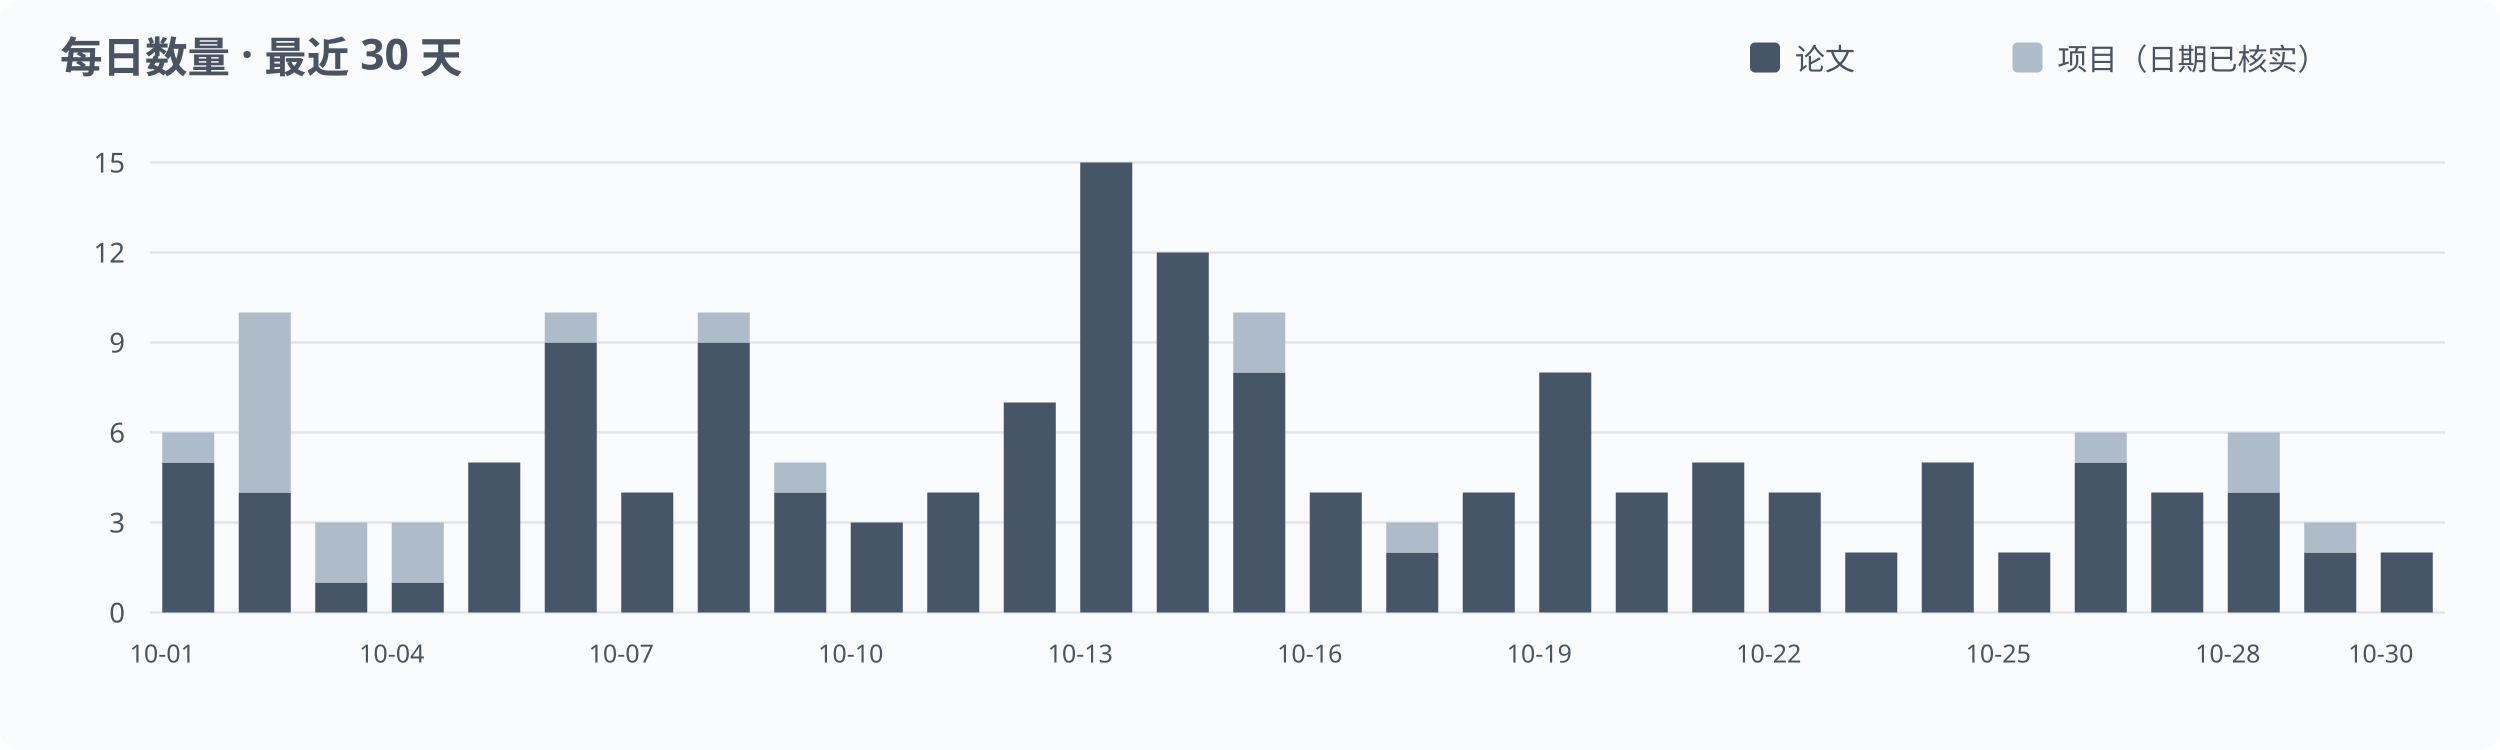
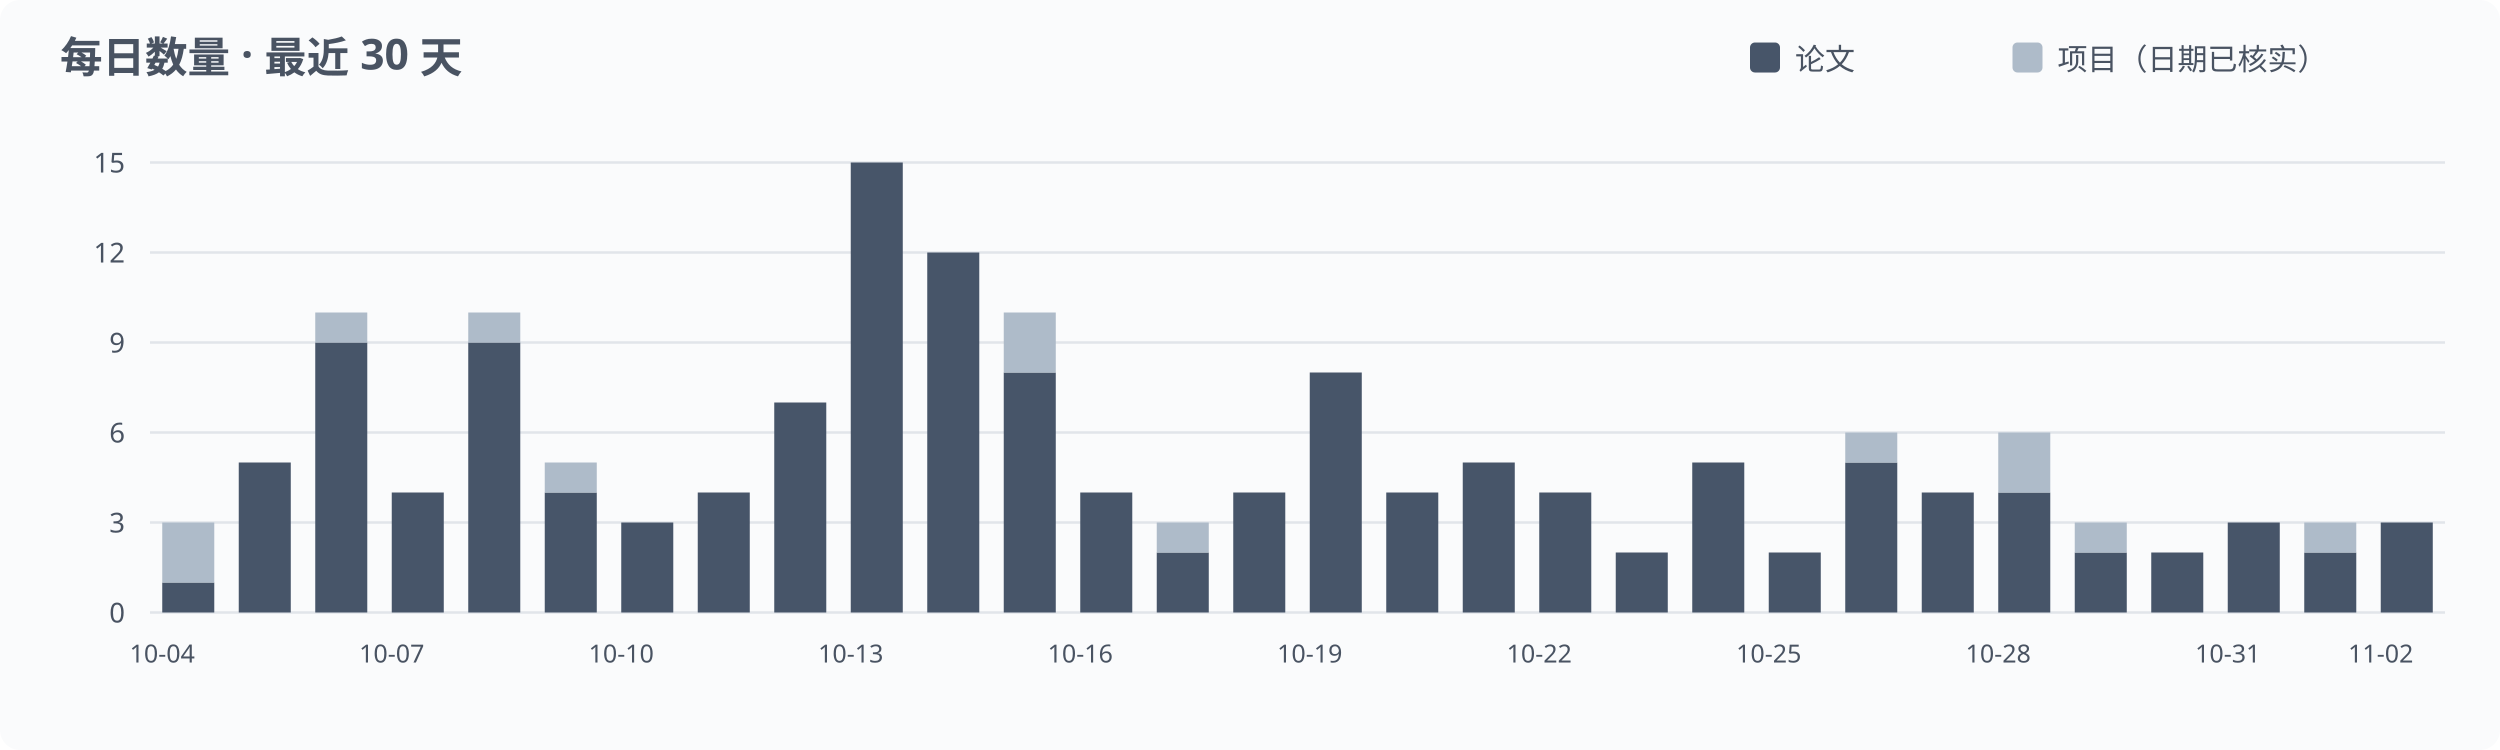
<svg xmlns="http://www.w3.org/2000/svg" width="1000" height="300" viewBox="0 0 1000 300" role="img" aria-labelledby="title desc">
  <rect width="100%" height="100%" rx="8" fill="#fafbfc" />
  <g font-family="system-ui,sans-serif" fill="#495362">
    <text x="24" y="29" font-size="17" font-weight="600">每日数量 · 最近 30 天</text>
    <rect x="700" y="17" width="12" height="12" rx="2" fill="#475569" />
    <text x="718" y="28" font-size="12">论文</text>
    <rect x="805" y="17" width="12" height="12" rx="2" fill="#aebbc9" />
    <text x="823" y="28" font-size="12">项目（日期已核实）</text>
    <path d="M60 245.0H978" stroke="#e1e5ea" />
    <text x="50" y="249.0" text-anchor="end" font-size="11">0</text>
    <path d="M60 209.0H978" stroke="#e1e5ea" />
    <text x="50" y="213.0" text-anchor="end" font-size="11">3</text>
    <path d="M60 173.0H978" stroke="#e1e5ea" />
    <text x="50" y="177.0" text-anchor="end" font-size="11">6</text>
    <path d="M60 137.0H978" stroke="#e1e5ea" />
    <text x="50" y="141.0" text-anchor="end" font-size="11">9</text>
    <path d="M60 101.0H978" stroke="#e1e5ea" />
    <text x="50" y="105.0" text-anchor="end" font-size="11">12</text>
    <path d="M60 65.0H978" stroke="#e1e5ea" />
    <text x="50" y="69.0" text-anchor="end" font-size="11">15</text>
-     <rect x="64.90" y="185.00" width="20.81" height="60.00" fill="#475569" />
-     <rect x="64.90" y="173.00" width="20.81" height="12.00" fill="#aebbc9" />
-     <text x="64.90" y="265" text-anchor="middle" font-size="10">10-01</text>
-     <rect x="95.50" y="197.00" width="20.81" height="48.00" fill="#475569" />
-     <rect x="95.50" y="125.00" width="20.81" height="72.00" fill="#aebbc9" />
-     <rect x="126.10" y="233.00" width="20.81" height="12.00" fill="#475569" />
-     <rect x="126.10" y="209.00" width="20.81" height="24.00" fill="#aebbc9" />
-     <rect x="156.70" y="233.00" width="20.81" height="12.00" fill="#475569" />
-     <rect x="156.70" y="209.00" width="20.81" height="24.00" fill="#aebbc9" />
-     <text x="156.70" y="265" text-anchor="middle" font-size="10">10-04</text>
-     <rect x="187.30" y="185.00" width="20.81" height="60.00" fill="#475569" />
-     <rect x="187.30" y="185.00" width="20.81" height="0.00" fill="#aebbc9" />
-     <rect x="217.90" y="137.00" width="20.81" height="108.00" fill="#475569" />
-     <rect x="217.90" y="125.00" width="20.81" height="12.00" fill="#aebbc9" />
-     <rect x="248.50" y="197.00" width="20.81" height="48.00" fill="#475569" />
-     <rect x="248.50" y="197.00" width="20.81" height="0.00" fill="#aebbc9" />
-     <text x="248.50" y="265" text-anchor="middle" font-size="10">10-07</text>
-     <rect x="279.10" y="137.00" width="20.81" height="108.00" fill="#475569" />
-     <rect x="279.10" y="125.00" width="20.81" height="12.00" fill="#aebbc9" />
-     <rect x="309.70" y="197.00" width="20.81" height="48.00" fill="#475569" />
-     <rect x="309.70" y="185.00" width="20.81" height="12.00" fill="#aebbc9" />
-     <rect x="340.30" y="209.00" width="20.81" height="36.00" fill="#475569" />
-     <rect x="340.30" y="209.00" width="20.81" height="0.00" fill="#aebbc9" />
-     <text x="340.30" y="265" text-anchor="middle" font-size="10">10-10</text>
-     <rect x="370.90" y="197.00" width="20.81" height="48.00" fill="#475569" />
-     <rect x="370.90" y="197.00" width="20.81" height="0.00" fill="#aebbc9" />
-     <rect x="401.50" y="161.00" width="20.81" height="84.00" fill="#475569" />
-     <rect x="401.50" y="161.00" width="20.81" height="0.00" fill="#aebbc9" />
-     <rect x="432.10" y="65.00" width="20.81" height="180.00" fill="#475569" />
-     <rect x="432.10" y="65.00" width="20.81" height="0.00" fill="#aebbc9" />
-     <text x="432.10" y="265" text-anchor="middle" font-size="10">10-13</text>
-     <rect x="462.70" y="101.00" width="20.81" height="144.00" fill="#475569" />
-     <rect x="462.70" y="101.00" width="20.81" height="0.00" fill="#aebbc9" />
-     <rect x="493.30" y="149.00" width="20.81" height="96.00" fill="#475569" />
-     <rect x="493.30" y="125.00" width="20.81" height="24.00" fill="#aebbc9" />
-     <rect x="523.90" y="197.00" width="20.81" height="48.00" fill="#475569" />
-     <rect x="523.90" y="197.00" width="20.81" height="0.00" fill="#aebbc9" />
-     <text x="523.90" y="265" text-anchor="middle" font-size="10">10-16</text>
-     <rect x="554.50" y="221.00" width="20.81" height="24.00" fill="#475569" />
-     <rect x="554.50" y="209.00" width="20.81" height="12.00" fill="#aebbc9" />
-     <rect x="585.10" y="197.00" width="20.81" height="48.00" fill="#475569" />
-     <rect x="585.10" y="197.00" width="20.81" height="0.00" fill="#aebbc9" />
-     <rect x="615.70" y="149.00" width="20.81" height="96.00" fill="#475569" />
-     <rect x="615.70" y="149.00" width="20.81" height="0.00" fill="#aebbc9" />
-     <text x="615.70" y="265" text-anchor="middle" font-size="10">10-19</text>
-     <rect x="646.30" y="197.00" width="20.81" height="48.00" fill="#475569" />
-     <rect x="646.30" y="197.00" width="20.81" height="0.00" fill="#aebbc9" />
+     <rect x="64.90" y="233.00" width="20.81" height="12.00" fill="#475569" />
+     <rect x="64.90" y="209.00" width="20.81" height="24.00" fill="#aebbc9" />
+     <text x="64.90" y="265" text-anchor="middle" font-size="10">10-04</text>
+     <rect x="95.50" y="185.00" width="20.81" height="60.00" fill="#475569" />
+     <rect x="95.50" y="185.00" width="20.81" height="0.00" fill="#aebbc9" />
+     <rect x="126.10" y="137.00" width="20.81" height="108.00" fill="#475569" />
+     <rect x="126.10" y="125.00" width="20.81" height="12.00" fill="#aebbc9" />
+     <rect x="156.70" y="197.00" width="20.81" height="48.00" fill="#475569" />
+     <rect x="156.70" y="197.00" width="20.81" height="0.00" fill="#aebbc9" />
+     <text x="156.70" y="265" text-anchor="middle" font-size="10">10-07</text>
+     <rect x="187.30" y="137.00" width="20.81" height="108.00" fill="#475569" />
+     <rect x="187.30" y="125.00" width="20.81" height="12.00" fill="#aebbc9" />
+     <rect x="217.90" y="197.00" width="20.81" height="48.00" fill="#475569" />
+     <rect x="217.90" y="185.00" width="20.81" height="12.00" fill="#aebbc9" />
+     <rect x="248.50" y="209.00" width="20.81" height="36.00" fill="#475569" />
+     <rect x="248.50" y="209.00" width="20.81" height="0.00" fill="#aebbc9" />
+     <text x="248.50" y="265" text-anchor="middle" font-size="10">10-10</text>
+     <rect x="279.10" y="197.00" width="20.81" height="48.00" fill="#475569" />
+     <rect x="279.10" y="197.00" width="20.81" height="0.00" fill="#aebbc9" />
+     <rect x="309.70" y="161.00" width="20.81" height="84.00" fill="#475569" />
+     <rect x="309.70" y="161.00" width="20.81" height="0.00" fill="#aebbc9" />
+     <rect x="340.30" y="65.00" width="20.81" height="180.00" fill="#475569" />
+     <rect x="340.30" y="65.00" width="20.81" height="0.00" fill="#aebbc9" />
+     <text x="340.30" y="265" text-anchor="middle" font-size="10">10-13</text>
+     <rect x="370.90" y="101.00" width="20.81" height="144.00" fill="#475569" />
+     <rect x="370.90" y="101.00" width="20.81" height="0.00" fill="#aebbc9" />
+     <rect x="401.50" y="149.00" width="20.81" height="96.00" fill="#475569" />
+     <rect x="401.50" y="125.00" width="20.81" height="24.00" fill="#aebbc9" />
+     <rect x="432.10" y="197.00" width="20.81" height="48.00" fill="#475569" />
+     <rect x="432.10" y="197.00" width="20.81" height="0.00" fill="#aebbc9" />
+     <text x="432.10" y="265" text-anchor="middle" font-size="10">10-16</text>
+     <rect x="462.70" y="221.00" width="20.81" height="24.00" fill="#475569" />
+     <rect x="462.70" y="209.00" width="20.81" height="12.00" fill="#aebbc9" />
+     <rect x="493.30" y="197.00" width="20.81" height="48.00" fill="#475569" />
+     <rect x="493.30" y="197.00" width="20.81" height="0.00" fill="#aebbc9" />
+     <rect x="523.90" y="149.00" width="20.81" height="96.00" fill="#475569" />
+     <rect x="523.90" y="149.00" width="20.81" height="0.00" fill="#aebbc9" />
+     <text x="523.90" y="265" text-anchor="middle" font-size="10">10-19</text>
+     <rect x="554.50" y="197.00" width="20.81" height="48.00" fill="#475569" />
+     <rect x="554.50" y="197.00" width="20.81" height="0.00" fill="#aebbc9" />
+     <rect x="585.10" y="185.00" width="20.81" height="60.00" fill="#475569" />
+     <rect x="585.10" y="185.00" width="20.81" height="0.00" fill="#aebbc9" />
+     <rect x="615.70" y="197.00" width="20.81" height="48.00" fill="#475569" />
+     <rect x="615.70" y="197.00" width="20.81" height="0.00" fill="#aebbc9" />
+     <text x="615.70" y="265" text-anchor="middle" font-size="10">10-22</text>
+     <rect x="646.30" y="221.00" width="20.81" height="24.00" fill="#475569" />
+     <rect x="646.30" y="221.00" width="20.81" height="0.00" fill="#aebbc9" />
    <rect x="676.90" y="185.00" width="20.81" height="60.00" fill="#475569" />
    <rect x="676.90" y="185.00" width="20.81" height="0.00" fill="#aebbc9" />
-     <rect x="707.50" y="197.00" width="20.81" height="48.00" fill="#475569" />
-     <rect x="707.50" y="197.00" width="20.81" height="0.00" fill="#aebbc9" />
-     <text x="707.50" y="265" text-anchor="middle" font-size="10">10-22</text>
-     <rect x="738.10" y="221.00" width="20.81" height="24.00" fill="#475569" />
-     <rect x="738.10" y="221.00" width="20.81" height="0.00" fill="#aebbc9" />
-     <rect x="768.70" y="185.00" width="20.81" height="60.00" fill="#475569" />
-     <rect x="768.70" y="185.00" width="20.81" height="0.00" fill="#aebbc9" />
-     <rect x="799.30" y="221.00" width="20.81" height="24.00" fill="#475569" />
-     <rect x="799.30" y="221.00" width="20.81" height="0.00" fill="#aebbc9" />
-     <text x="799.30" y="265" text-anchor="middle" font-size="10">10-25</text>
-     <rect x="829.90" y="185.00" width="20.81" height="60.00" fill="#475569" />
-     <rect x="829.90" y="173.00" width="20.81" height="12.00" fill="#aebbc9" />
-     <rect x="860.50" y="197.00" width="20.81" height="48.00" fill="#475569" />
-     <rect x="860.50" y="197.00" width="20.81" height="0.00" fill="#aebbc9" />
-     <rect x="891.10" y="197.00" width="20.81" height="48.00" fill="#475569" />
-     <rect x="891.10" y="173.00" width="20.81" height="24.00" fill="#aebbc9" />
-     <text x="891.10" y="265" text-anchor="middle" font-size="10">10-28</text>
+     <rect x="707.50" y="221.00" width="20.81" height="24.00" fill="#475569" />
+     <rect x="707.50" y="221.00" width="20.81" height="0.00" fill="#aebbc9" />
+     <text x="707.50" y="265" text-anchor="middle" font-size="10">10-25</text>
+     <rect x="738.10" y="185.00" width="20.81" height="60.00" fill="#475569" />
+     <rect x="738.10" y="173.00" width="20.81" height="12.00" fill="#aebbc9" />
+     <rect x="768.70" y="197.00" width="20.81" height="48.00" fill="#475569" />
+     <rect x="768.70" y="197.00" width="20.81" height="0.00" fill="#aebbc9" />
+     <rect x="799.30" y="197.00" width="20.81" height="48.00" fill="#475569" />
+     <rect x="799.30" y="173.00" width="20.81" height="24.00" fill="#aebbc9" />
+     <text x="799.30" y="265" text-anchor="middle" font-size="10">10-28</text>
+     <rect x="829.90" y="221.00" width="20.81" height="24.00" fill="#475569" />
+     <rect x="829.90" y="209.00" width="20.81" height="12.00" fill="#aebbc9" />
+     <rect x="860.50" y="221.00" width="20.81" height="24.00" fill="#475569" />
+     <rect x="860.50" y="221.00" width="20.81" height="0.00" fill="#aebbc9" />
+     <rect x="891.10" y="209.00" width="20.81" height="36.00" fill="#475569" />
+     <rect x="891.10" y="209.00" width="20.81" height="0.00" fill="#aebbc9" />
+     <text x="891.10" y="265" text-anchor="middle" font-size="10">10-31</text>
    <rect x="921.70" y="221.00" width="20.81" height="24.00" fill="#475569" />
    <rect x="921.70" y="209.00" width="20.81" height="12.00" fill="#aebbc9" />
-     <rect x="952.30" y="221.00" width="20.81" height="24.00" fill="#475569" />
-     <rect x="952.30" y="221.00" width="20.81" height="0.00" fill="#aebbc9" />
-     <text x="952.30" y="265" text-anchor="middle" font-size="10">10-30</text>
+     <rect x="952.30" y="209.00" width="20.81" height="36.00" fill="#475569" />
+     <rect x="952.30" y="209.00" width="20.81" height="0.00" fill="#aebbc9" />
+     <text x="952.30" y="265" text-anchor="middle" font-size="10">11-02</text>
  </g>
</svg>
